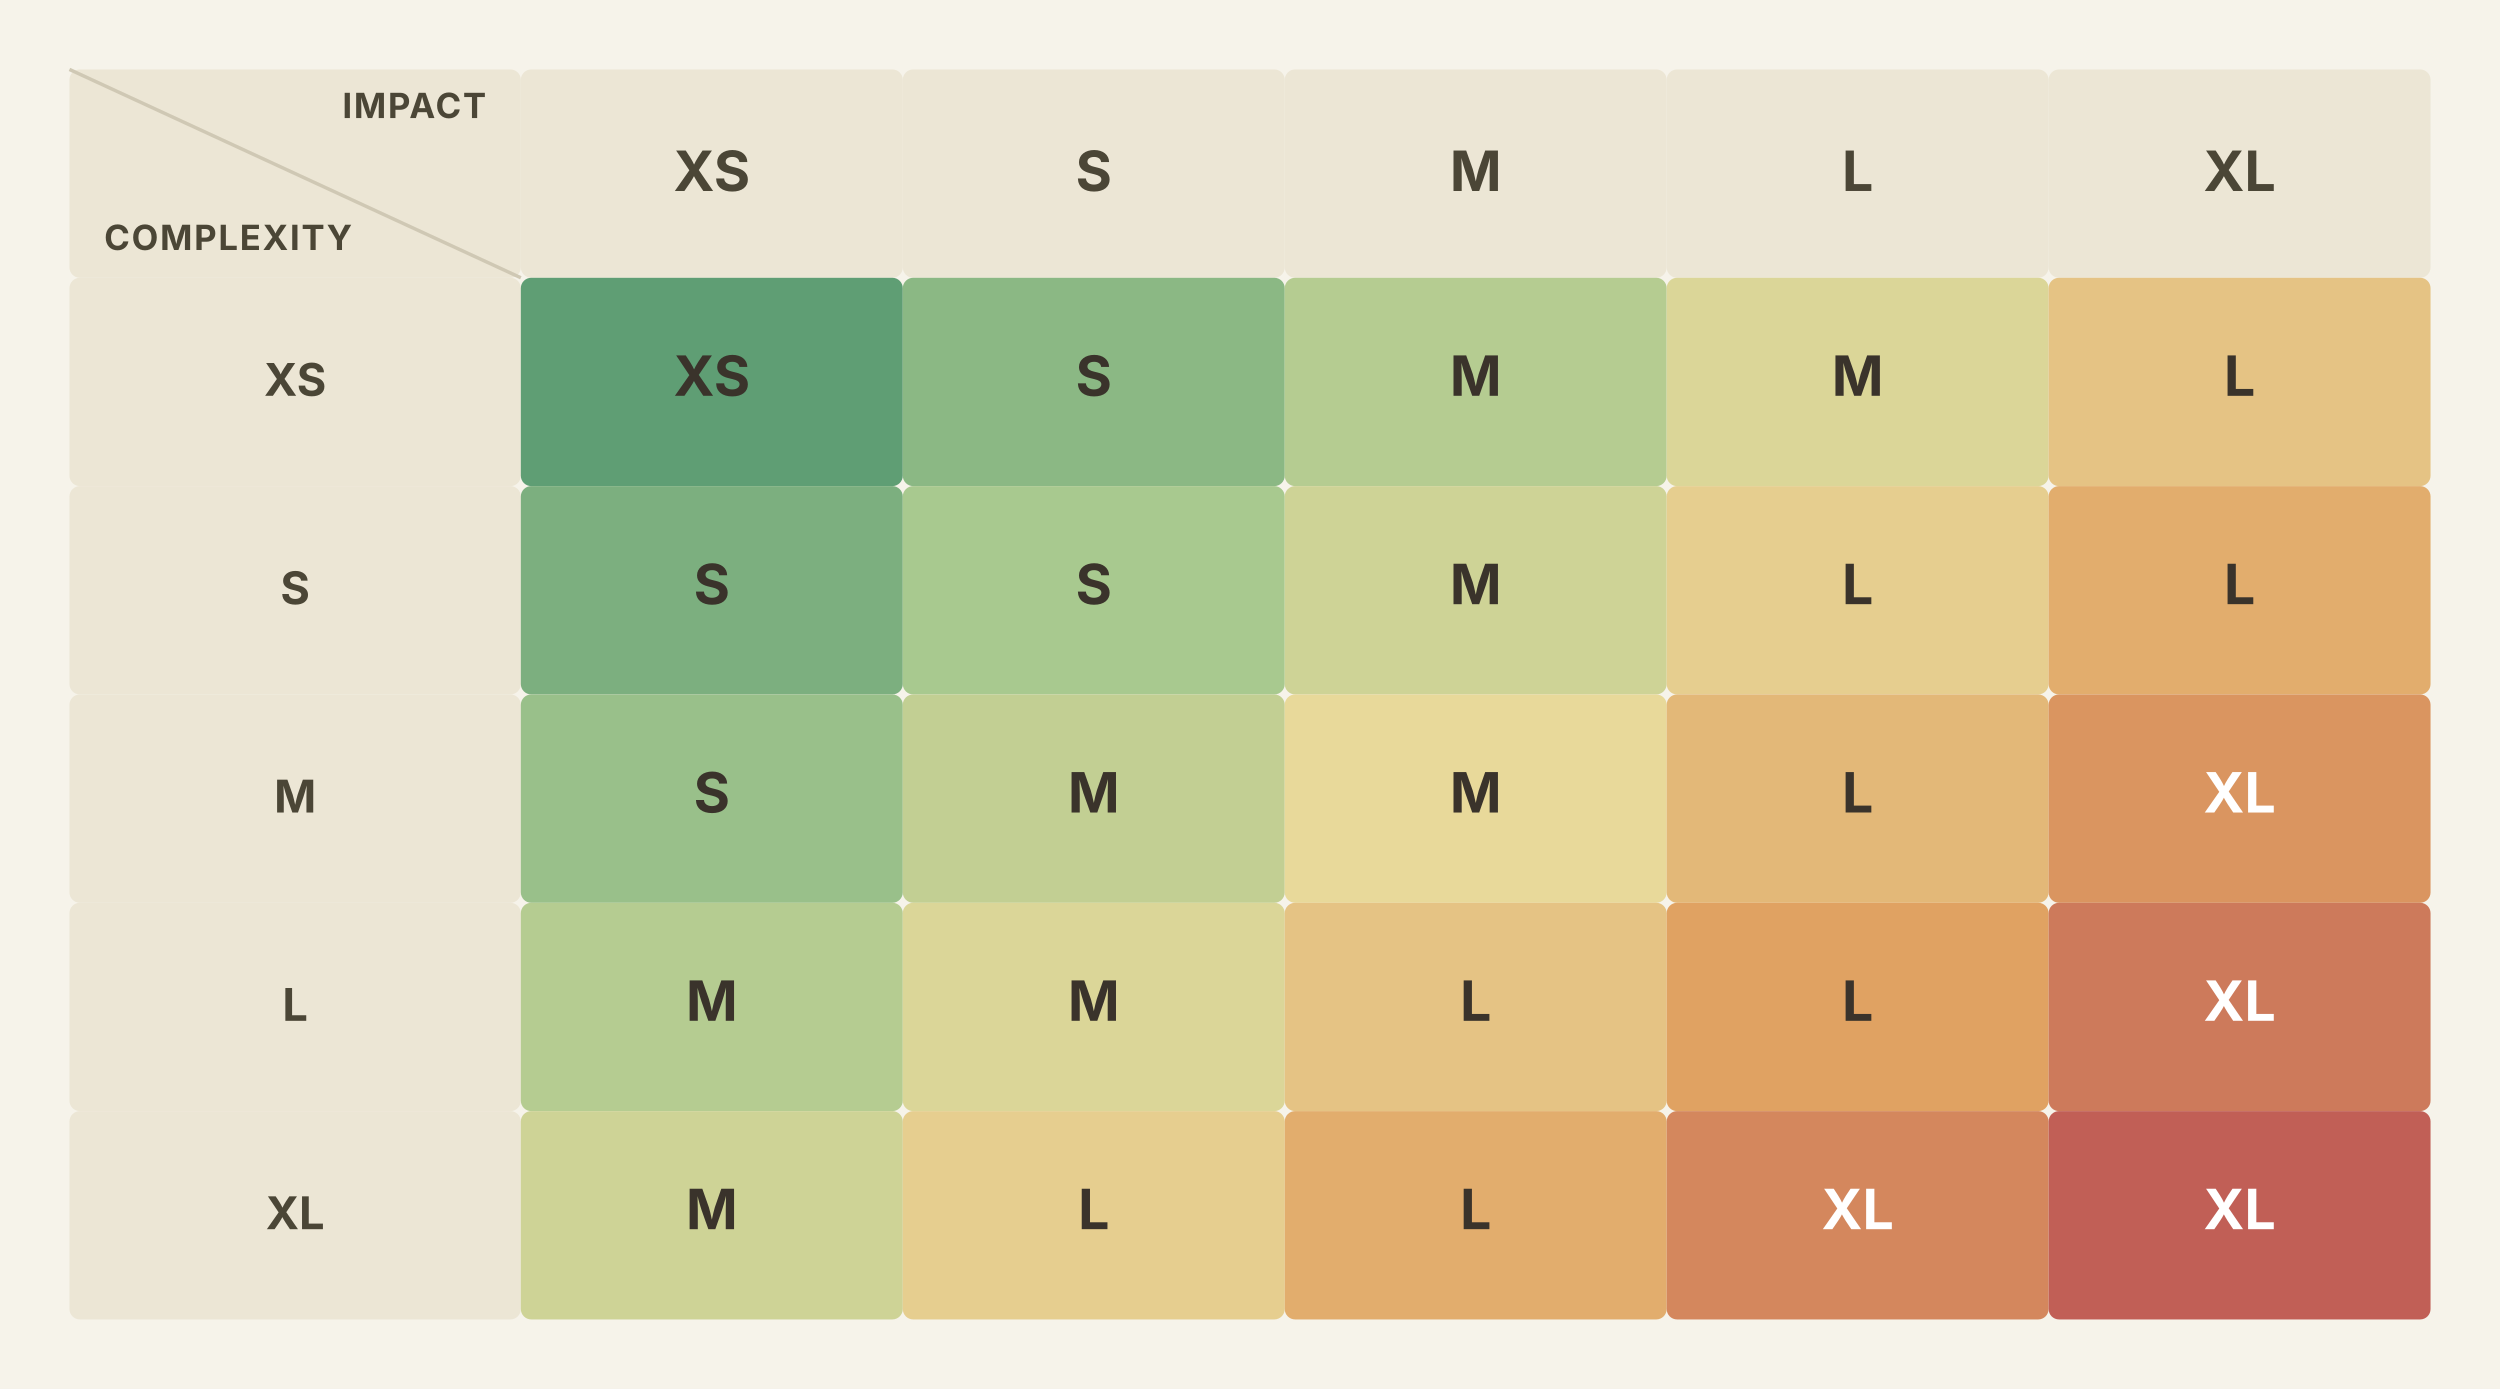
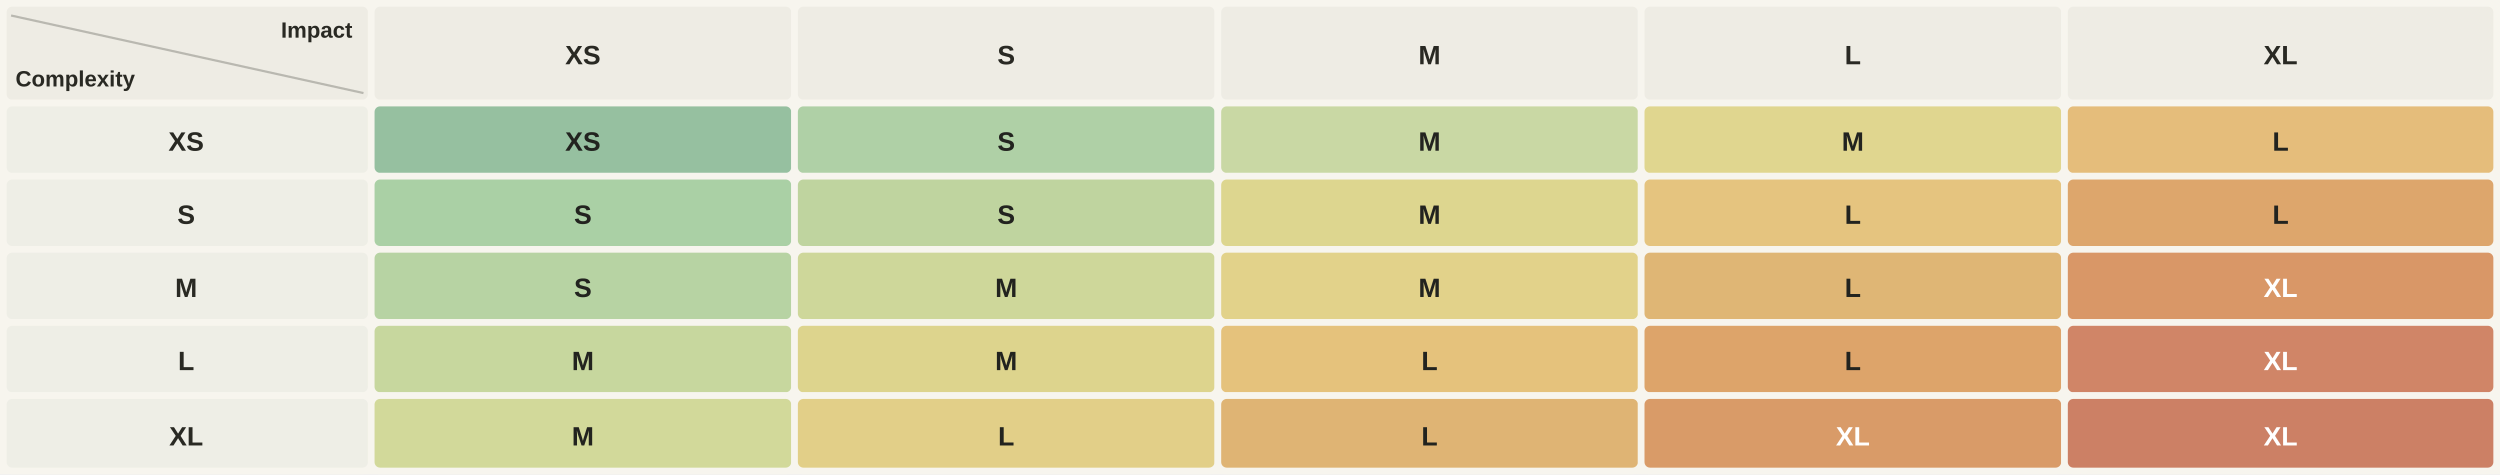
- <svg xmlns="http://www.w3.org/2000/svg" viewBox="0 0 720 400" font-family="Segoe UI, Inter, Arial, sans-serif">
-   <rect x="0" y="0" width="720" height="400" fill="#f6f3ea" />
-   <rect x="20" y="20" width="130" height="60" rx="3" fill="#ece6d5" />
-   <line x1="20" y1="20" x2="150" y2="80" stroke="#cfc8b4" stroke-width="1" />
-   <text x="140" y="34" text-anchor="end" font-size="10" font-weight="700" letter-spacing="0.5" fill="#4b4636">IMPACT</text>
-   <text x="30" y="72" text-anchor="start" font-size="10" font-weight="700" letter-spacing="0.5" fill="#4b4636">COMPLEXITY</text>
-   <g font-size="16" font-weight="700" fill="#4b4636" text-anchor="middle">
-     <rect x="150" y="20" width="110" height="60" rx="3" fill="#ece6d5" />
-     <text x="205" y="55">XS</text>
-     <rect x="260" y="20" width="110" height="60" rx="3" fill="#ece6d5" />
-     <text x="315" y="55">S</text>
-     <rect x="370" y="20" width="110" height="60" rx="3" fill="#ece6d5" />
-     <text x="425" y="55">M</text>
-     <rect x="480" y="20" width="110" height="60" rx="3" fill="#ece6d5" />
-     <text x="535" y="55">L</text>
-     <rect x="590" y="20" width="110" height="60" rx="3" fill="#ece6d5" />
-     <text x="645" y="55">XL</text>
+ <svg xmlns="http://www.w3.org/2000/svg" viewBox="0 0 1128 214" font-family="Montserrat, Segoe UI, Arial, sans-serif">
+   <rect width="1128" height="214" fill="#f7f5ee" />
+   <g stroke="#f7f5ee" stroke-width="3">
+     <rect x="1.5" y="1.5" width="166" height="45" rx="4" fill="#eeece4" />
+     <rect x="167.5" y="1.5" width="191" height="45" rx="4" fill="#eeece4" />
+     <rect x="358.5" y="1.5" width="191" height="45" rx="4" fill="#eeece4" />
+     <rect x="549.5" y="1.5" width="191" height="45" rx="4" fill="#eeece4" />
+     <rect x="740.5" y="1.5" width="191" height="45" rx="4" fill="#eeece4" />
+     <rect x="931.5" y="1.5" width="195" height="45" rx="4" fill="#eeece4" />
+     <rect x="1.5" y="46.5" width="166" height="33" rx="4" fill="#eeeee6" />
+     <rect x="1.5" y="79.5" width="166" height="33" rx="4" fill="#eeeee6" />
+     <rect x="1.5" y="112.5" width="166" height="33" rx="4" fill="#eeeee6" />
+     <rect x="1.5" y="145.5" width="166" height="33" rx="4" fill="#eeeee6" />
+     <rect x="1.5" y="178.5" width="166" height="34" rx="4" fill="#eeeee6" />
+     <rect x="167.5" y="46.5" width="191" height="33" rx="4" fill="#96c0a0" />
+     <rect x="358.5" y="46.5" width="191" height="33" rx="4" fill="#afd0a6" />
+     <rect x="549.5" y="46.5" width="191" height="33" rx="4" fill="#c9d8a4" />
+     <rect x="740.5" y="46.5" width="191" height="33" rx="4" fill="#e0d68f" />
+     <rect x="931.5" y="46.5" width="195" height="33" rx="4" fill="#e5bd7b" />
+     <rect x="167.5" y="79.5" width="191" height="33" rx="4" fill="#aad0a5" />
+     <rect x="358.5" y="79.5" width="191" height="33" rx="4" fill="#bfd49f" />
+     <rect x="549.5" y="79.5" width="191" height="33" rx="4" fill="#ddd68f" />
+     <rect x="740.5" y="79.5" width="191" height="33" rx="4" fill="#e5c47f" />
+     <rect x="931.5" y="79.5" width="195" height="33" rx="4" fill="#dda66c" />
+     <rect x="167.5" y="112.5" width="191" height="33" rx="4" fill="#b7d3a3" />
+     <rect x="358.5" y="112.5" width="191" height="33" rx="4" fill="#ced79a" />
+     <rect x="549.5" y="112.5" width="191" height="33" rx="4" fill="#e2d28a" />
+     <rect x="740.5" y="112.5" width="191" height="33" rx="4" fill="#dfb675" />
+     <rect x="931.5" y="112.5" width="195" height="33" rx="4" fill="#d99767" />
+     <rect x="167.5" y="145.5" width="191" height="33" rx="4" fill="#c7d79e" />
+     <rect x="358.5" y="145.5" width="191" height="33" rx="4" fill="#ddd48d" />
+     <rect x="549.5" y="145.5" width="191" height="33" rx="4" fill="#e5c27c" />
+     <rect x="740.5" y="145.5" width="191" height="33" rx="4" fill="#dda46a" />
+     <rect x="931.5" y="145.5" width="195" height="33" rx="4" fill="#d08567" />
+     <rect x="167.5" y="178.5" width="191" height="34" rx="4" fill="#d2d99a" />
+     <rect x="358.5" y="178.5" width="191" height="34" rx="4" fill="#e2cf88" />
+     <rect x="549.5" y="178.5" width="191" height="34" rx="4" fill="#dfb474" />
+     <rect x="740.5" y="178.5" width="191" height="34" rx="4" fill="#d99b68" />
+     <rect x="931.5" y="178.5" width="195" height="34" rx="4" fill="#cc8065" />
  </g>
-   <g font-size="13" font-weight="700" fill="#4b4636" text-anchor="middle">
-     <rect x="20" y="80" width="130" height="60" rx="3" fill="#ece6d5" />
-     <text x="85" y="114">XS</text>
-     <rect x="20" y="140" width="130" height="60" rx="3" fill="#ece6d5" />
-     <text x="85" y="174">S</text>
-     <rect x="20" y="200" width="130" height="60" rx="3" fill="#ece6d5" />
-     <text x="85" y="234">M</text>
-     <rect x="20" y="260" width="130" height="60" rx="3" fill="#ece6d5" />
-     <text x="85" y="294">L</text>
-     <rect x="20" y="320" width="130" height="60" rx="3" fill="#ece6d5" />
-     <text x="85" y="354">XL</text>
+   <line x1="5" y1="7" x2="164" y2="42" stroke="#b9b8b0" stroke-width="1" />
+   <g fill="#292923" font-size="10" font-weight="700">
+     <text x="159" y="17" text-anchor="end">Impact</text>
+     <text x="7" y="39">Complexity</text>
  </g>
-   <g font-size="16" font-weight="700" text-anchor="middle">
-     <rect x="150" y="80" width="110" height="60" rx="3" fill="#5F9E74" />
-     <text x="205" y="114" fill="#3a332b">XS</text>
-     <rect x="260" y="80" width="110" height="60" rx="3" fill="#8BB884" />
-     <text x="315" y="114" fill="#3a332b">S</text>
-     <rect x="370" y="80" width="110" height="60" rx="3" fill="#B5CC91" />
-     <text x="425" y="114" fill="#3a332b">M</text>
-     <rect x="480" y="80" width="110" height="60" rx="3" fill="#DBD698" />
-     <text x="535" y="114" fill="#3a332b">M</text>
-     <rect x="590" y="80" width="110" height="60" rx="3" fill="#E5C384" />
-     <text x="645" y="114" fill="#3a332b">L</text>
-     <rect x="150" y="140" width="110" height="60" rx="3" fill="#7CAF7F" />
-     <text x="205" y="174" fill="#3a332b">S</text>
-     <rect x="260" y="140" width="110" height="60" rx="3" fill="#A8C98F" />
-     <text x="315" y="174" fill="#3a332b">S</text>
-     <rect x="370" y="140" width="110" height="60" rx="3" fill="#CED396" />
-     <text x="425" y="174" fill="#3a332b">M</text>
-     <rect x="480" y="140" width="110" height="60" rx="3" fill="#E6CE8F" />
-     <text x="535" y="174" fill="#3a332b">L</text>
-     <rect x="590" y="140" width="110" height="60" rx="3" fill="#E2AD6D" />
-     <text x="645" y="174" fill="#3a332b">L</text>
-     <rect x="150" y="200" width="110" height="60" rx="3" fill="#99C08A" />
-     <text x="205" y="234" fill="#3a332b">S</text>
-     <rect x="260" y="200" width="110" height="60" rx="3" fill="#C2CF93" />
-     <text x="315" y="234" fill="#3a332b">M</text>
-     <rect x="370" y="200" width="110" height="60" rx="3" fill="#E8D99A" />
-     <text x="425" y="234" fill="#3a332b">M</text>
-     <rect x="480" y="200" width="110" height="60" rx="3" fill="#E3B878" />
-     <text x="535" y="234" fill="#3a332b">L</text>
-     <rect x="590" y="200" width="110" height="60" rx="3" fill="#DA9560" />
-     <text x="645" y="234" fill="#ffffff">XL</text>
-     <rect x="150" y="260" width="110" height="60" rx="3" fill="#B5CC91" />
-     <text x="205" y="294" fill="#3a332b">M</text>
-     <rect x="260" y="260" width="110" height="60" rx="3" fill="#DBD698" />
-     <text x="315" y="294" fill="#3a332b">M</text>
-     <rect x="370" y="260" width="110" height="60" rx="3" fill="#E5C384" />
-     <text x="425" y="294" fill="#3a332b">L</text>
-     <rect x="480" y="260" width="110" height="60" rx="3" fill="#E0A262" />
-     <text x="535" y="294" fill="#3a332b">L</text>
-     <rect x="590" y="260" width="110" height="60" rx="3" fill="#CD7A5B" />
-     <text x="645" y="294" fill="#ffffff">XL</text>
-     <rect x="150" y="320" width="110" height="60" rx="3" fill="#CED396" />
-     <text x="205" y="354" fill="#3a332b">M</text>
-     <rect x="260" y="320" width="110" height="60" rx="3" fill="#E6CE8F" />
-     <text x="315" y="354" fill="#3a332b">L</text>
-     <rect x="370" y="320" width="110" height="60" rx="3" fill="#E2AD6D" />
-     <text x="425" y="354" fill="#3a332b">L</text>
-     <rect x="480" y="320" width="110" height="60" rx="3" fill="#D4875D" />
-     <text x="535" y="354" fill="#ffffff">XL</text>
-     <rect x="590" y="320" width="110" height="60" rx="3" fill="#C15F56" />
-     <text x="645" y="354" fill="#ffffff">XL</text>
+   <g fill="#292923" font-size="12" font-weight="700" text-anchor="middle">
+     <text x="263" y="29">XS</text>
+     <text x="454" y="29">S</text>
+     <text x="645" y="29">M</text>
+     <text x="836" y="29">L</text>
+     <text x="1029" y="29">XL</text>
+     <text x="84" y="68">XS</text>
+     <text x="84" y="101">S</text>
+     <text x="84" y="134">M</text>
+     <text x="84" y="167">L</text>
+     <text x="84" y="201">XL</text>
+   </g>
+   <g font-size="12" font-weight="700" text-anchor="middle">
+     <g fill="#22231f">
+       <text x="263" y="68">XS</text>
+       <text x="454" y="68">S</text>
+       <text x="645" y="68">M</text>
+       <text x="836" y="68">M</text>
+       <text x="1029" y="68">L</text>
+       <text x="263" y="101">S</text>
+       <text x="454" y="101">S</text>
+       <text x="645" y="101">M</text>
+       <text x="836" y="101">L</text>
+       <text x="1029" y="101">L</text>
+       <text x="263" y="134">S</text>
+       <text x="454" y="134">M</text>
+       <text x="645" y="134">M</text>
+       <text x="836" y="134">L</text>
+       <text x="263" y="167">M</text>
+       <text x="454" y="167">M</text>
+       <text x="645" y="167">L</text>
+       <text x="836" y="167">L</text>
+       <text x="263" y="201">M</text>
+       <text x="454" y="201">L</text>
+       <text x="645" y="201">L</text>
+     </g>
+     <g fill="#fff">
+       <text x="1029" y="134">XL</text>
+       <text x="1029" y="167">XL</text>
+       <text x="836" y="201">XL</text>
+       <text x="1029" y="201">XL</text>
+     </g>
  </g>
</svg>
